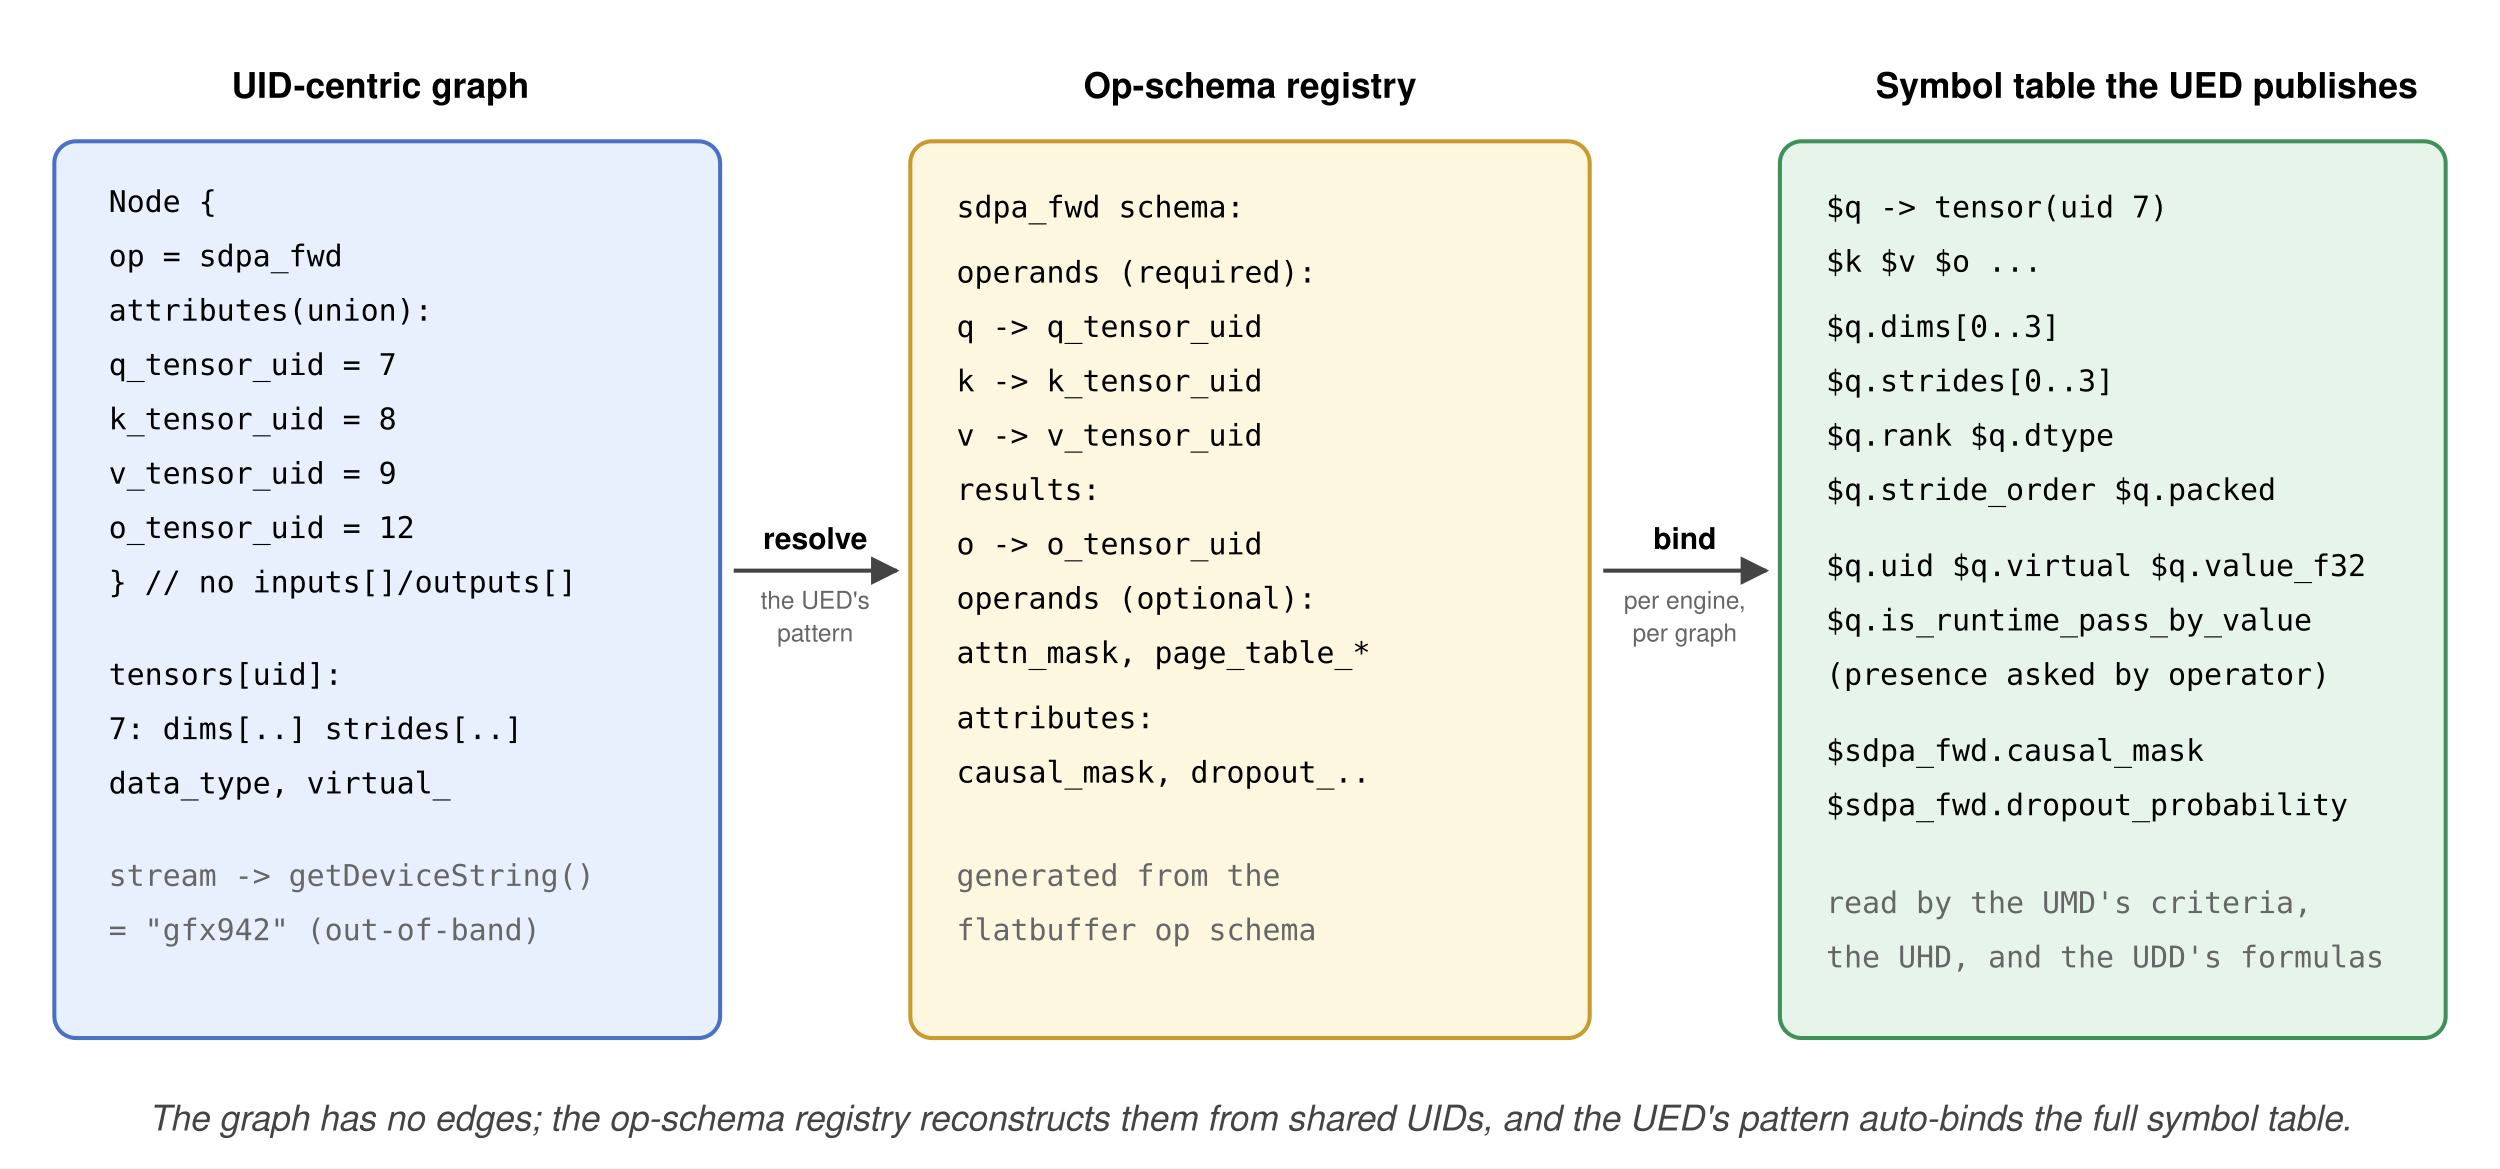
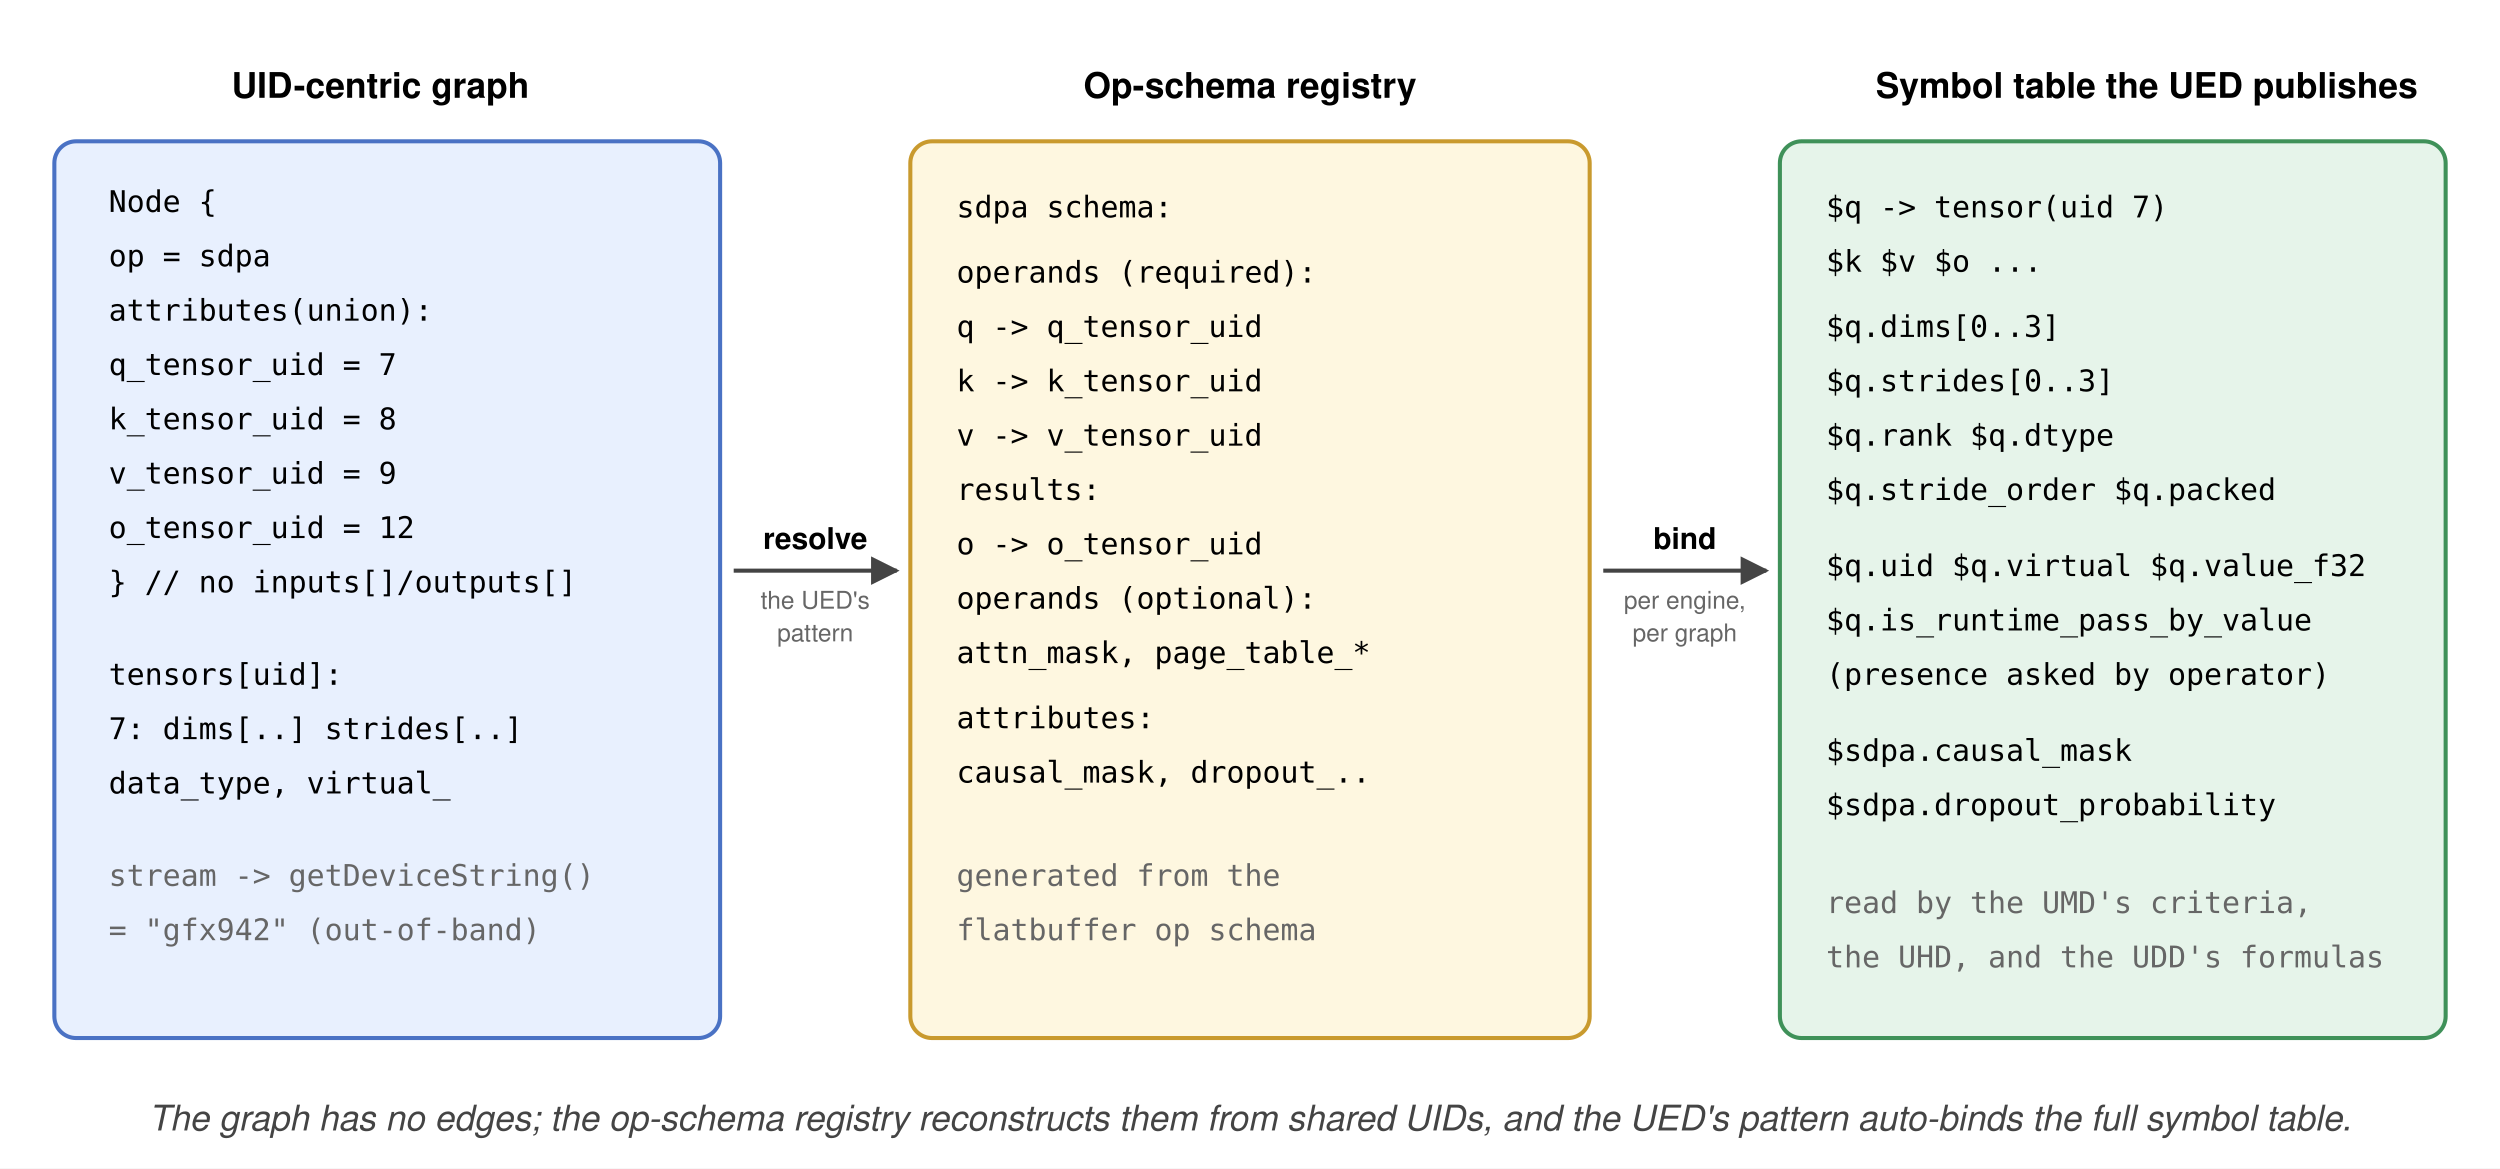
<svg xmlns="http://www.w3.org/2000/svg" viewBox="0 0 920 430" width="920" height="430" font-family="'Segoe UI', Helvetica, Arial, sans-serif" font-size="13">
  <rect x="0" y="0" width="100%" height="100%" fill="#ffffff" />
  <defs>
    <marker id="arrowBM" viewBox="0 0 10 10" refX="9" refY="5" markerWidth="7" markerHeight="7" orient="auto-start-reverse">
      <path d="M0 0 L10 5 L0 10 z" fill="#444" />
    </marker>
  </defs>
  <text x="140" y="36" text-anchor="middle" font-weight="600">UID-centric graph</text>
  <text x="460" y="36" text-anchor="middle" font-weight="600">Op-schema registry</text>
  <text x="790" y="36" text-anchor="middle" font-weight="600">Symbol table the UED publishes</text>
  <rect x="20" y="52" width="245" height="330" rx="8" fill="#e8f0fe" stroke="#4a72c4" stroke-width="1.5" />
  <text x="40" y="78" font-family="Consolas, monospace" font-size="11">Node {</text>
-   <text x="40" y="98" font-family="Consolas, monospace" font-size="11">  op = sdpa_fwd</text>
+   <text x="40" y="98" font-family="Consolas, monospace" font-size="11">  op = sdpa</text>
  <text x="40" y="118" font-family="Consolas, monospace" font-size="11">  attributes(union):</text>
  <text x="40" y="138" font-family="Consolas, monospace" font-size="11">    q_tensor_uid = 7</text>
  <text x="40" y="158" font-family="Consolas, monospace" font-size="11">    k_tensor_uid = 8</text>
  <text x="40" y="178" font-family="Consolas, monospace" font-size="11">    v_tensor_uid = 9</text>
  <text x="40" y="198" font-family="Consolas, monospace" font-size="11">    o_tensor_uid = 12</text>
  <text x="40" y="218" font-family="Consolas, monospace" font-size="11">}  // no inputs[]/outputs[]</text>
  <text x="40" y="252" font-family="Consolas, monospace" font-size="11">tensors[uid]:</text>
  <text x="40" y="272" font-family="Consolas, monospace" font-size="11">  7: dims[..] strides[..]</text>
  <text x="40" y="292" font-family="Consolas, monospace" font-size="11">     data_type, virtual_</text>
  <text x="40" y="326" font-family="Consolas, monospace" font-size="11" fill="#666">stream -&gt; getDeviceString()</text>
  <text x="40" y="346" font-family="Consolas, monospace" font-size="11" fill="#666">  = "gfx942"  (out-of-band)</text>
  <line x1="270" y1="210" x2="330" y2="210" stroke="#444" stroke-width="1.5" marker-end="url(#arrowBM)" />
  <text x="300" y="202" text-anchor="middle" font-weight="600" font-size="11">resolve</text>
  <text x="300" y="224" text-anchor="middle" font-size="9" fill="#666">the UED's</text>
  <text x="300" y="236" text-anchor="middle" font-size="9" fill="#666">pattern</text>
  <rect x="335" y="52" width="250" height="330" rx="8" fill="#fef7e0" stroke="#c99a2e" stroke-width="1.5" />
-   <text x="352" y="80" font-family="Consolas, monospace" font-size="11">sdpa_fwd schema:</text>
+   <text x="352" y="80" font-family="Consolas, monospace" font-size="11">sdpa schema:</text>
  <text x="352" y="104" font-family="Consolas, monospace" font-size="11">  operands (required):</text>
  <text x="352" y="124" font-family="Consolas, monospace" font-size="11">    q -&gt; q_tensor_uid</text>
  <text x="352" y="144" font-family="Consolas, monospace" font-size="11">    k -&gt; k_tensor_uid</text>
  <text x="352" y="164" font-family="Consolas, monospace" font-size="11">    v -&gt; v_tensor_uid</text>
  <text x="352" y="184" font-family="Consolas, monospace" font-size="11">  results:</text>
  <text x="352" y="204" font-family="Consolas, monospace" font-size="11">    o -&gt; o_tensor_uid</text>
  <text x="352" y="224" font-family="Consolas, monospace" font-size="11">  operands (optional):</text>
  <text x="352" y="244" font-family="Consolas, monospace" font-size="11">    attn_mask, page_table_*</text>
  <text x="352" y="268" font-family="Consolas, monospace" font-size="11">  attributes:</text>
  <text x="352" y="288" font-family="Consolas, monospace" font-size="11">    causal_mask, dropout_..</text>
  <text x="352" y="326" font-family="Consolas, monospace" font-size="11" fill="#666">generated from the</text>
  <text x="352" y="346" font-family="Consolas, monospace" font-size="11" fill="#666">flatbuffer op schema</text>
  <line x1="590" y1="210" x2="650" y2="210" stroke="#444" stroke-width="1.5" marker-end="url(#arrowBM)" />
  <text x="620" y="202" text-anchor="middle" font-weight="600" font-size="11">bind</text>
  <text x="620" y="224" text-anchor="middle" font-size="9" fill="#666">per engine,</text>
  <text x="620" y="236" text-anchor="middle" font-size="9" fill="#666">per graph</text>
  <rect x="655" y="52" width="245" height="330" rx="8" fill="#e6f4ea" stroke="#3f9159" stroke-width="1.5" />
  <text x="672" y="80" font-family="Consolas, monospace" font-size="11">$q -&gt; tensor(uid 7)</text>
  <text x="672" y="100" font-family="Consolas, monospace" font-size="11">$k $v $o  ...</text>
  <text x="672" y="124" font-family="Consolas, monospace" font-size="11">$q.dims[0..3]</text>
  <text x="672" y="144" font-family="Consolas, monospace" font-size="11">$q.strides[0..3]</text>
  <text x="672" y="164" font-family="Consolas, monospace" font-size="11">$q.rank $q.dtype</text>
  <text x="672" y="184" font-family="Consolas, monospace" font-size="11">$q.stride_order $q.packed</text>
  <text x="672" y="212" font-family="Consolas, monospace" font-size="11">$q.uid $q.virtual $q.value_f32</text>
  <text x="672" y="232" font-family="Consolas, monospace" font-size="11">$q.is_runtime_pass_by_value</text>
  <text x="672" y="252" font-family="Consolas, monospace" font-size="11">  (presence asked by operator)</text>
-   <text x="672" y="280" font-family="Consolas, monospace" font-size="11">$sdpa_fwd.causal_mask</text>
-   <text x="672" y="300" font-family="Consolas, monospace" font-size="11">$sdpa_fwd.dropout_probability</text>
+   <text x="672" y="280" font-family="Consolas, monospace" font-size="11">$sdpa.causal_mask</text>
+   <text x="672" y="300" font-family="Consolas, monospace" font-size="11">$sdpa.dropout_probability</text>
  <text x="672" y="336" font-family="Consolas, monospace" font-size="11" fill="#666">read by the UMD's criteria,</text>
  <text x="672" y="356" font-family="Consolas, monospace" font-size="11" fill="#666">the UHD, and the UDD's formulas</text>
  <text x="460" y="416" text-anchor="middle" font-style="italic" fill="#444">The graph has no edges; the op-schema registry reconstructs them from shared UIDs, and the UED's pattern auto-binds the full symbol table.</text>
</svg>
